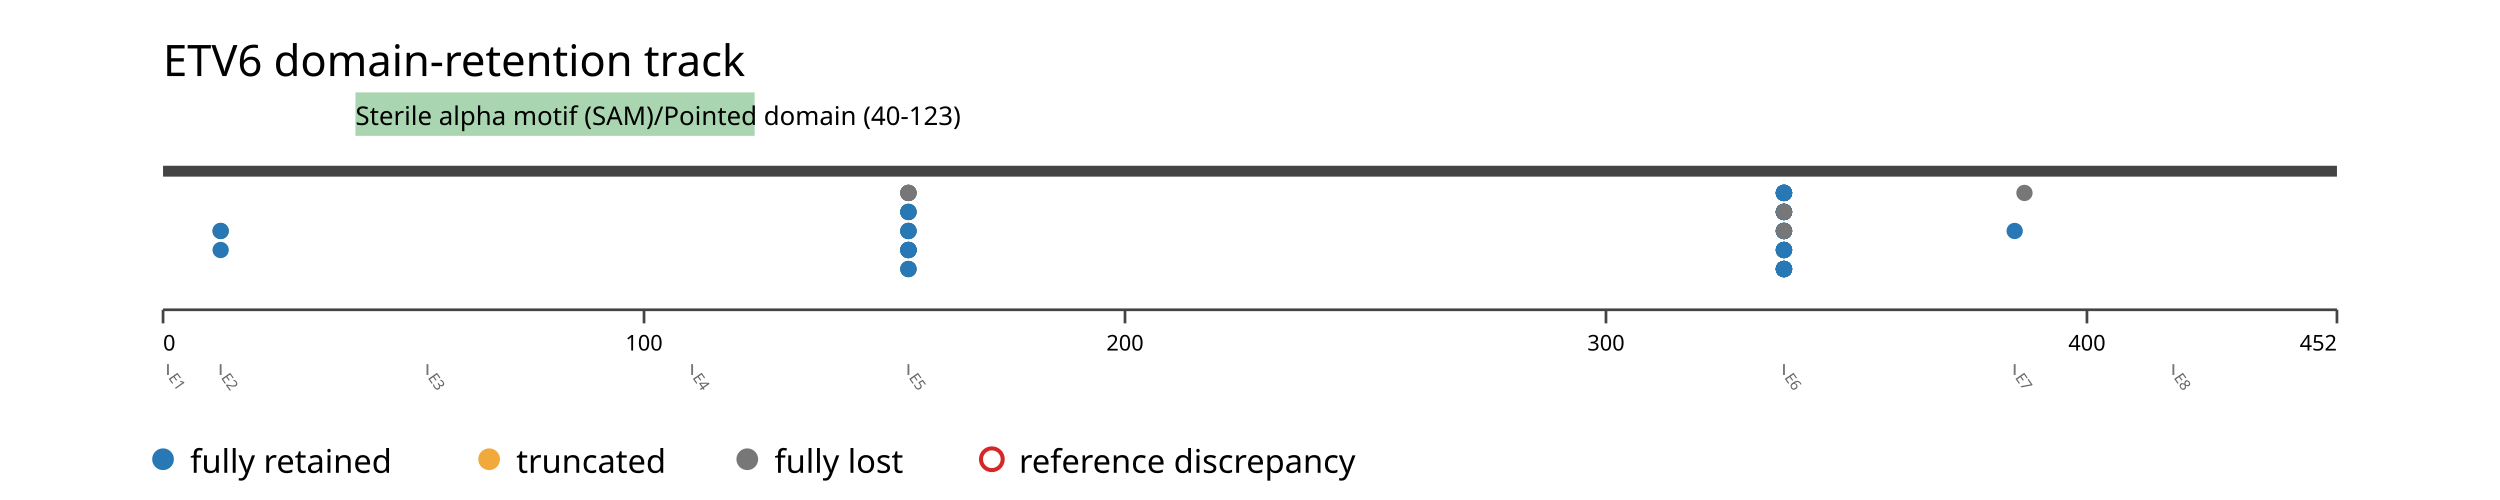
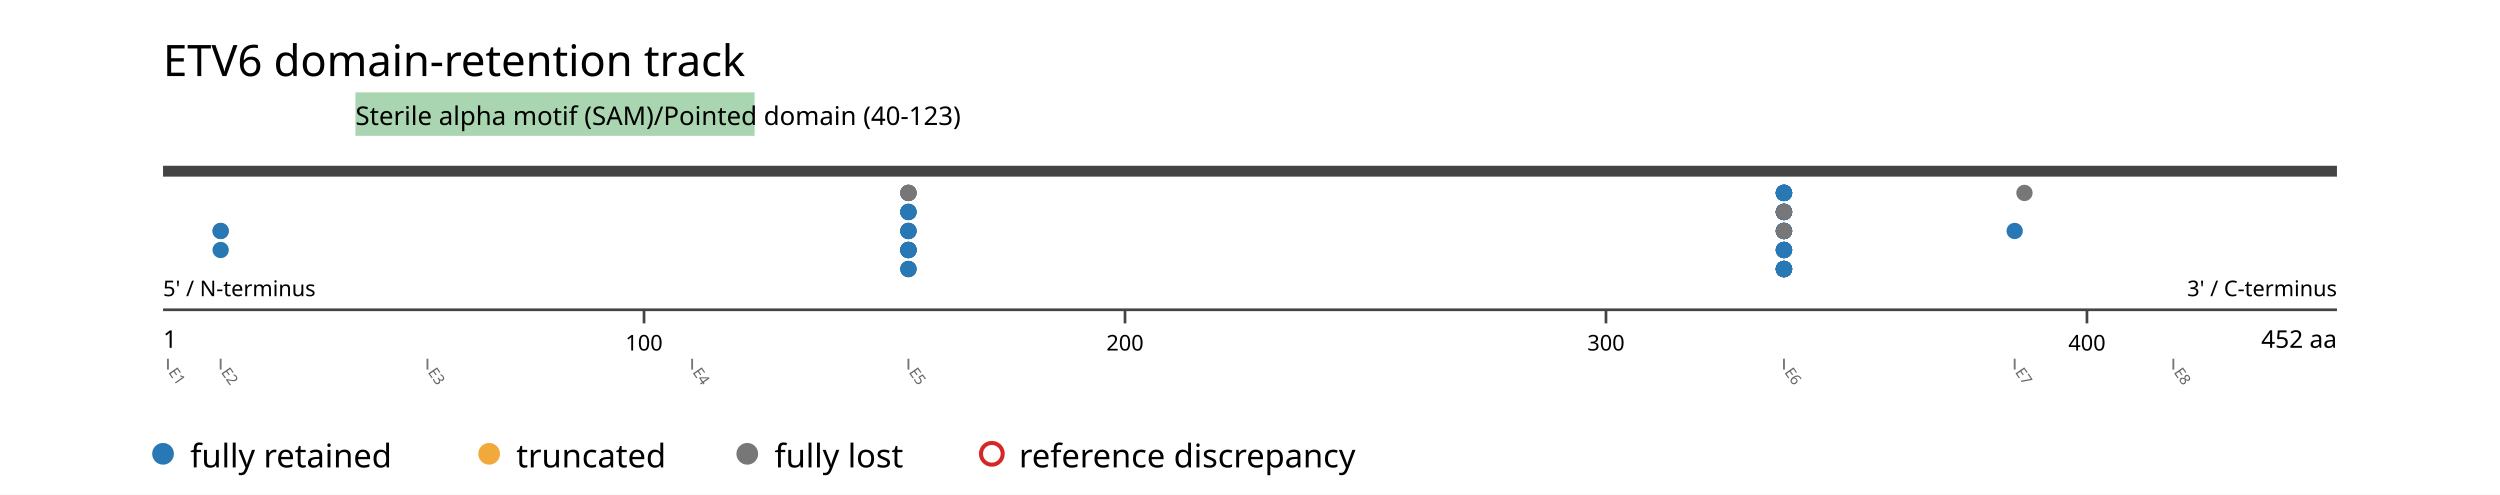
- <svg xmlns="http://www.w3.org/2000/svg" width="920" height="184" viewBox="0 0 920 184">
-   <rect width="920" height="184" fill="white" />
+ <svg xmlns="http://www.w3.org/2000/svg" width="920" height="182" viewBox="0 0 920 182">
+   <rect width="920" height="182" fill="white" />
  <text x="60" y="28" font-family="sans-serif" font-size="16">ETV6 domain-retention track</text>
  <rect x="130.8" y="34.0" width="146.9" height="16.0" fill="#62b36f" opacity="0.55" />
  <text x="130.8" y="46.0" font-family="sans-serif" font-size="9.5">Sterile alpha motif (SAM)/Pointed domain (40-123)</text>
  <line x1="60.0" y1="63.0" x2="860.0" y2="63.0" stroke="#444" stroke-width="4" />
  <circle cx="334.3" cy="71.0" r="3" fill="#777777" stroke="none" stroke-width="0" />
  <circle cx="656.5" cy="78.0" r="3" fill="#777777" stroke="none" stroke-width="0" />
  <circle cx="656.5" cy="85.0" r="3" fill="#777777" stroke="none" stroke-width="0" />
  <circle cx="656.5" cy="92.0" r="3" fill="#777777" stroke="none" stroke-width="0" />
  <circle cx="334.3" cy="99.0" r="3" fill="#777777" stroke="none" stroke-width="0" />
  <circle cx="334.3" cy="71.0" r="3" fill="#2878b5" stroke="none" stroke-width="0" />
  <circle cx="656.5" cy="78.0" r="3" fill="#2878b5" stroke="none" stroke-width="0" />
  <circle cx="334.3" cy="85.0" r="3" fill="#2878b5" stroke="none" stroke-width="0" />
  <circle cx="656.5" cy="92.0" r="3" fill="#2878b5" stroke="none" stroke-width="0" />
  <circle cx="656.5" cy="99.0" r="3" fill="#777777" stroke="none" stroke-width="0" />
  <circle cx="656.5" cy="71.0" r="3" fill="#777777" stroke="none" stroke-width="0" />
  <circle cx="334.3" cy="78.0" r="3" fill="#777777" stroke="none" stroke-width="0" />
  <circle cx="81.2" cy="85.0" r="3" fill="#777777" stroke="none" stroke-width="0" />
  <circle cx="656.5" cy="92.0" r="3" fill="#777777" stroke="none" stroke-width="0" />
  <circle cx="656.5" cy="99.0" r="3" fill="#777777" stroke="none" stroke-width="0" />
  <circle cx="334.3" cy="71.0" r="3" fill="#777777" stroke="none" stroke-width="0" />
  <circle cx="334.3" cy="78.0" r="3" fill="#2878b5" stroke="none" stroke-width="0" />
  <circle cx="334.3" cy="85.0" r="3" fill="#777777" stroke="none" stroke-width="0" />
  <circle cx="656.5" cy="92.0" r="3" fill="#777777" stroke="none" stroke-width="0" />
  <circle cx="656.5" cy="99.0" r="3" fill="#2878b5" stroke="none" stroke-width="0" />
  <circle cx="656.5" cy="71.0" r="3" fill="#2878b5" stroke="none" stroke-width="0" />
  <circle cx="656.5" cy="78.0" r="3" fill="#2878b5" stroke="none" stroke-width="0" />
  <circle cx="334.3" cy="85.0" r="3" fill="#2878b5" stroke="none" stroke-width="0" />
  <circle cx="656.5" cy="92.0" r="3" fill="#2878b5" stroke="none" stroke-width="0" />
  <circle cx="656.5" cy="99.0" r="3" fill="#2878b5" stroke="none" stroke-width="0" />
  <circle cx="656.5" cy="71.0" r="3" fill="#2878b5" stroke="none" stroke-width="0" />
  <circle cx="656.5" cy="78.0" r="3" fill="#2878b5" stroke="none" stroke-width="0" />
  <circle cx="656.5" cy="85.0" r="3" fill="#2878b5" stroke="none" stroke-width="0" />
  <circle cx="656.5" cy="92.0" r="3" fill="#2878b5" stroke="none" stroke-width="0" />
  <circle cx="656.5" cy="99.0" r="3" fill="#2878b5" stroke="none" stroke-width="0" />
  <circle cx="656.5" cy="71.0" r="3" fill="#2878b5" stroke="none" stroke-width="0" />
  <circle cx="334.3" cy="78.0" r="3" fill="#2878b5" stroke="none" stroke-width="0" />
  <circle cx="656.5" cy="85.0" r="3" fill="#2878b5" stroke="none" stroke-width="0" />
  <circle cx="656.5" cy="92.0" r="3" fill="#2878b5" stroke="none" stroke-width="0" />
  <circle cx="656.5" cy="99.0" r="3" fill="#2878b5" stroke="none" stroke-width="0" />
  <circle cx="656.5" cy="71.0" r="3" fill="#2878b5" stroke="none" stroke-width="0" />
  <circle cx="334.3" cy="78.0" r="3" fill="#2878b5" stroke="none" stroke-width="0" />
  <circle cx="741.4" cy="85.0" r="3" fill="#2878b5" stroke="none" stroke-width="0" />
  <circle cx="334.3" cy="92.0" r="3" fill="#777777" stroke="none" stroke-width="0" />
  <circle cx="656.5" cy="99.0" r="3" fill="#2878b5" stroke="none" stroke-width="0" />
  <circle cx="656.5" cy="71.0" r="3" fill="#2878b5" stroke="none" stroke-width="0" />
  <circle cx="656.5" cy="78.0" r="3" fill="#2878b5" stroke="none" stroke-width="0" />
  <circle cx="81.2" cy="85.0" r="3" fill="#2878b5" stroke="none" stroke-width="0" />
  <circle cx="81.2" cy="92.0" r="3" fill="#2878b5" stroke="none" stroke-width="0" />
  <circle cx="656.5" cy="99.0" r="3" fill="#2878b5" stroke="none" stroke-width="0" />
  <circle cx="334.3" cy="71.0" r="3" fill="#777777" stroke="none" stroke-width="0" />
  <circle cx="656.5" cy="78.0" r="3" fill="#2878b5" stroke="none" stroke-width="0" />
  <circle cx="656.5" cy="85.0" r="3" fill="#2878b5" stroke="none" stroke-width="0" />
  <circle cx="656.5" cy="92.0" r="3" fill="#2878b5" stroke="none" stroke-width="0" />
  <circle cx="656.5" cy="99.0" r="3" fill="#2878b5" stroke="none" stroke-width="0" />
  <circle cx="656.5" cy="71.0" r="3" fill="#2878b5" stroke="none" stroke-width="0" />
  <circle cx="656.5" cy="78.0" r="3" fill="#2878b5" stroke="none" stroke-width="0" />
  <circle cx="656.5" cy="85.0" r="3" fill="#2878b5" stroke="none" stroke-width="0" />
  <circle cx="334.3" cy="92.0" r="3" fill="#2878b5" stroke="none" stroke-width="0" />
  <circle cx="656.5" cy="99.0" r="3" fill="#2878b5" stroke="none" stroke-width="0" />
  <circle cx="334.3" cy="71.0" r="3" fill="#777777" stroke="none" stroke-width="0" />
  <circle cx="656.5" cy="78.0" r="3" fill="#2878b5" stroke="none" stroke-width="0" />
  <circle cx="334.3" cy="85.0" r="3" fill="#2878b5" stroke="none" stroke-width="0" />
  <circle cx="334.3" cy="92.0" r="3" fill="#2878b5" stroke="none" stroke-width="0" />
  <circle cx="334.3" cy="99.0" r="3" fill="#2878b5" stroke="none" stroke-width="0" />
  <circle cx="656.5" cy="71.0" r="3" fill="#2878b5" stroke="none" stroke-width="0" />
  <circle cx="656.5" cy="78.0" r="3" fill="#2878b5" stroke="none" stroke-width="0" />
  <circle cx="656.5" cy="85.0" r="3" fill="#2878b5" stroke="none" stroke-width="0" />
  <circle cx="334.3" cy="92.0" r="3" fill="#2878b5" stroke="none" stroke-width="0" />
  <circle cx="334.3" cy="99.0" r="3" fill="#2878b5" stroke="none" stroke-width="0" />
  <circle cx="656.5" cy="71.0" r="3" fill="#2878b5" stroke="none" stroke-width="0" />
  <circle cx="656.5" cy="78.0" r="3" fill="#2878b5" stroke="none" stroke-width="0" />
  <circle cx="656.5" cy="85.0" r="3" fill="#2878b5" stroke="none" stroke-width="0" />
  <circle cx="334.3" cy="92.0" r="3" fill="#2878b5" stroke="none" stroke-width="0" />
  <circle cx="656.5" cy="99.0" r="3" fill="#2878b5" stroke="none" stroke-width="0" />
  <circle cx="656.5" cy="71.0" r="3" fill="#2878b5" stroke="none" stroke-width="0" />
  <circle cx="656.5" cy="78.0" r="3" fill="#2878b5" stroke="none" stroke-width="0" />
  <circle cx="656.5" cy="85.0" r="3" fill="#2878b5" stroke="none" stroke-width="0" />
  <circle cx="656.5" cy="92.0" r="3" fill="#2878b5" stroke="none" stroke-width="0" />
  <circle cx="656.5" cy="99.0" r="3" fill="#2878b5" stroke="none" stroke-width="0" />
  <circle cx="656.5" cy="71.0" r="3" fill="#2878b5" stroke="none" stroke-width="0" />
  <circle cx="656.5" cy="78.0" r="3" fill="#2878b5" stroke="none" stroke-width="0" />
  <circle cx="656.5" cy="85.0" r="3" fill="#2878b5" stroke="none" stroke-width="0" />
  <circle cx="334.3" cy="92.0" r="3" fill="#2878b5" stroke="none" stroke-width="0" />
  <circle cx="656.5" cy="99.0" r="3" fill="#2878b5" stroke="none" stroke-width="0" />
  <circle cx="656.5" cy="71.0" r="3" fill="#2878b5" stroke="none" stroke-width="0" />
  <circle cx="656.5" cy="78.0" r="3" fill="#2878b5" stroke="none" stroke-width="0" />
  <circle cx="656.5" cy="85.0" r="3" fill="#2878b5" stroke="none" stroke-width="0" />
  <circle cx="334.3" cy="92.0" r="3" fill="#2878b5" stroke="none" stroke-width="0" />
  <circle cx="656.5" cy="99.0" r="3" fill="#2878b5" stroke="none" stroke-width="0" />
  <circle cx="745.0" cy="71.0" r="3" fill="#777777" stroke="none" stroke-width="0" />
  <circle cx="656.5" cy="78.0" r="3" fill="#777777" stroke="none" stroke-width="0" />
  <circle cx="656.5" cy="85.0" r="3" fill="#777777" stroke="none" stroke-width="0" />
  <line x1="60.0" y1="114.0" x2="860.0" y2="114.0" stroke="#444444" stroke-width="1" />
-   <line x1="60.0" y1="114.0" x2="60.0" y2="119.0" stroke="#444444" stroke-width="1" />
-   <text x="60.0" y="129.0" font-family="sans-serif" font-size="8" text-anchor="start">0</text>
+   <text x="60.0" y="109.0" font-family="sans-serif" font-size="8" data-axis-end="5-prime" text-anchor="start">5' / N-terminus</text>
+   <text x="860.0" y="109.0" font-family="sans-serif" font-size="8" data-axis-end="3-prime" text-anchor="end">3' / C-terminus</text>
+   <text x="60.0" y="128.0" font-family="sans-serif" font-size="9">1</text>
+   <text x="860.0" y="128.0" font-family="sans-serif" font-size="9" text-anchor="end">452 aa</text>
+   <line x1="61.8" y1="132.0" x2="61.8" y2="136.0" stroke="#777777" stroke-width="0.7" />
+   <text x="61.8" y="137.0" font-family="sans-serif" font-size="5.5" fill="#666666" transform="rotate(55 61.8 137.0)">E1</text>
+   <line x1="81.2" y1="132.0" x2="81.2" y2="136.0" stroke="#777777" stroke-width="0.7" />
+   <text x="81.2" y="137.0" font-family="sans-serif" font-size="5.5" fill="#666666" transform="rotate(55 81.2 137.0)">E2</text>
+   <line x1="157.3" y1="132.0" x2="157.3" y2="136.0" stroke="#777777" stroke-width="0.7" />
+   <text x="157.3" y="137.0" font-family="sans-serif" font-size="5.5" fill="#666666" transform="rotate(55 157.3 137.0)">E3</text>
+   <line x1="254.7" y1="132.0" x2="254.7" y2="136.0" stroke="#777777" stroke-width="0.7" />
+   <text x="254.7" y="137.0" font-family="sans-serif" font-size="5.5" fill="#666666" transform="rotate(55 254.7 137.0)">E4</text>
+   <line x1="334.3" y1="132.0" x2="334.3" y2="136.0" stroke="#777777" stroke-width="0.7" />
+   <text x="334.3" y="137.0" font-family="sans-serif" font-size="5.5" fill="#666666" transform="rotate(55 334.3 137.0)">E5</text>
+   <line x1="656.5" y1="132.0" x2="656.5" y2="136.0" stroke="#777777" stroke-width="0.7" />
+   <text x="656.5" y="137.0" font-family="sans-serif" font-size="5.5" fill="#666666" transform="rotate(55 656.5 137.0)">E6</text>
+   <line x1="741.4" y1="132.0" x2="741.4" y2="136.0" stroke="#777777" stroke-width="0.7" />
+   <text x="741.4" y="137.0" font-family="sans-serif" font-size="5.5" fill="#666666" transform="rotate(55 741.4 137.0)">E7</text>
+   <line x1="799.8" y1="132.0" x2="799.8" y2="136.0" stroke="#777777" stroke-width="0.7" />
+   <text x="799.8" y="137.0" font-family="sans-serif" font-size="5.5" fill="#666666" transform="rotate(55 799.8 137.0)">E8</text>
  <line x1="237.0" y1="114.0" x2="237.0" y2="119.0" stroke="#444444" stroke-width="1" />
  <text x="237.0" y="129.0" font-family="sans-serif" font-size="8" text-anchor="middle">100</text>
  <line x1="414.0" y1="114.0" x2="414.0" y2="119.0" stroke="#444444" stroke-width="1" />
  <text x="414.0" y="129.0" font-family="sans-serif" font-size="8" text-anchor="middle">200</text>
  <line x1="591.0" y1="114.0" x2="591.0" y2="119.0" stroke="#444444" stroke-width="1" />
  <text x="591.0" y="129.0" font-family="sans-serif" font-size="8" text-anchor="middle">300</text>
  <line x1="768.0" y1="114.0" x2="768.0" y2="119.0" stroke="#444444" stroke-width="1" />
  <text x="768.0" y="129.0" font-family="sans-serif" font-size="8" text-anchor="middle">400</text>
-   <line x1="860.0" y1="114.0" x2="860.0" y2="119.0" stroke="#444444" stroke-width="1" />
-   <text x="860.0" y="129.0" font-family="sans-serif" font-size="8" text-anchor="end">452</text>
-   <line x1="61.8" y1="134.0" x2="61.8" y2="138.0" stroke="#777777" stroke-width="0.7" />
-   <text x="61.8" y="139.0" font-family="sans-serif" font-size="5.5" fill="#666666" transform="rotate(55 61.8 139.0)">E1</text>
-   <line x1="81.2" y1="134.0" x2="81.2" y2="138.0" stroke="#777777" stroke-width="0.7" />
-   <text x="81.2" y="139.0" font-family="sans-serif" font-size="5.5" fill="#666666" transform="rotate(55 81.2 139.0)">E2</text>
-   <line x1="157.3" y1="134.0" x2="157.3" y2="138.0" stroke="#777777" stroke-width="0.7" />
-   <text x="157.3" y="139.0" font-family="sans-serif" font-size="5.5" fill="#666666" transform="rotate(55 157.3 139.0)">E3</text>
-   <line x1="254.7" y1="134.0" x2="254.7" y2="138.0" stroke="#777777" stroke-width="0.7" />
-   <text x="254.7" y="139.0" font-family="sans-serif" font-size="5.5" fill="#666666" transform="rotate(55 254.7 139.0)">E4</text>
-   <line x1="334.3" y1="134.0" x2="334.3" y2="138.0" stroke="#777777" stroke-width="0.7" />
-   <text x="334.3" y="139.0" font-family="sans-serif" font-size="5.5" fill="#666666" transform="rotate(55 334.3 139.0)">E5</text>
-   <line x1="656.5" y1="134.0" x2="656.5" y2="138.0" stroke="#777777" stroke-width="0.7" />
-   <text x="656.5" y="139.0" font-family="sans-serif" font-size="5.5" fill="#666666" transform="rotate(55 656.5 139.0)">E6</text>
-   <line x1="741.4" y1="134.0" x2="741.4" y2="138.0" stroke="#777777" stroke-width="0.7" />
-   <text x="741.4" y="139.0" font-family="sans-serif" font-size="5.5" fill="#666666" transform="rotate(55 741.4 139.0)">E7</text>
-   <line x1="799.8" y1="134.0" x2="799.8" y2="138.0" stroke="#777777" stroke-width="0.7" />
-   <text x="799.8" y="139.0" font-family="sans-serif" font-size="5.5" fill="#666666" transform="rotate(55 799.8 139.0)">E8</text>
-   <circle cx="60" cy="169.0" r="4" fill="#2878b5" />
-   <text x="70" y="174.0" font-family="sans-serif" font-size="12">fully retained</text>
-   <circle cx="180" cy="169.0" r="4" fill="#f2a93b" />
-   <text x="190" y="174.0" font-family="sans-serif" font-size="12">truncated</text>
-   <circle cx="275" cy="169.0" r="4" fill="#777777" />
-   <text x="285" y="174.0" font-family="sans-serif" font-size="12">fully lost</text>
-   <circle cx="365" cy="169.0" r="4" fill="white" stroke="#d62728" stroke-width="1.5" />
-   <text x="375" y="174.0" font-family="sans-serif" font-size="12">reference discrepancy</text>
+   <circle cx="60" cy="167.0" r="4" fill="#2878b5" />
+   <text x="70" y="172.0" font-family="sans-serif" font-size="12">fully retained</text>
+   <circle cx="180" cy="167.0" r="4" fill="#f2a93b" />
+   <text x="190" y="172.0" font-family="sans-serif" font-size="12">truncated</text>
+   <circle cx="275" cy="167.0" r="4" fill="#777777" />
+   <text x="285" y="172.0" font-family="sans-serif" font-size="12">fully lost</text>
+   <circle cx="365" cy="167.0" r="4" fill="white" stroke="#d62728" stroke-width="1.5" />
+   <text x="375" y="172.0" font-family="sans-serif" font-size="12">reference discrepancy</text>
</svg>
